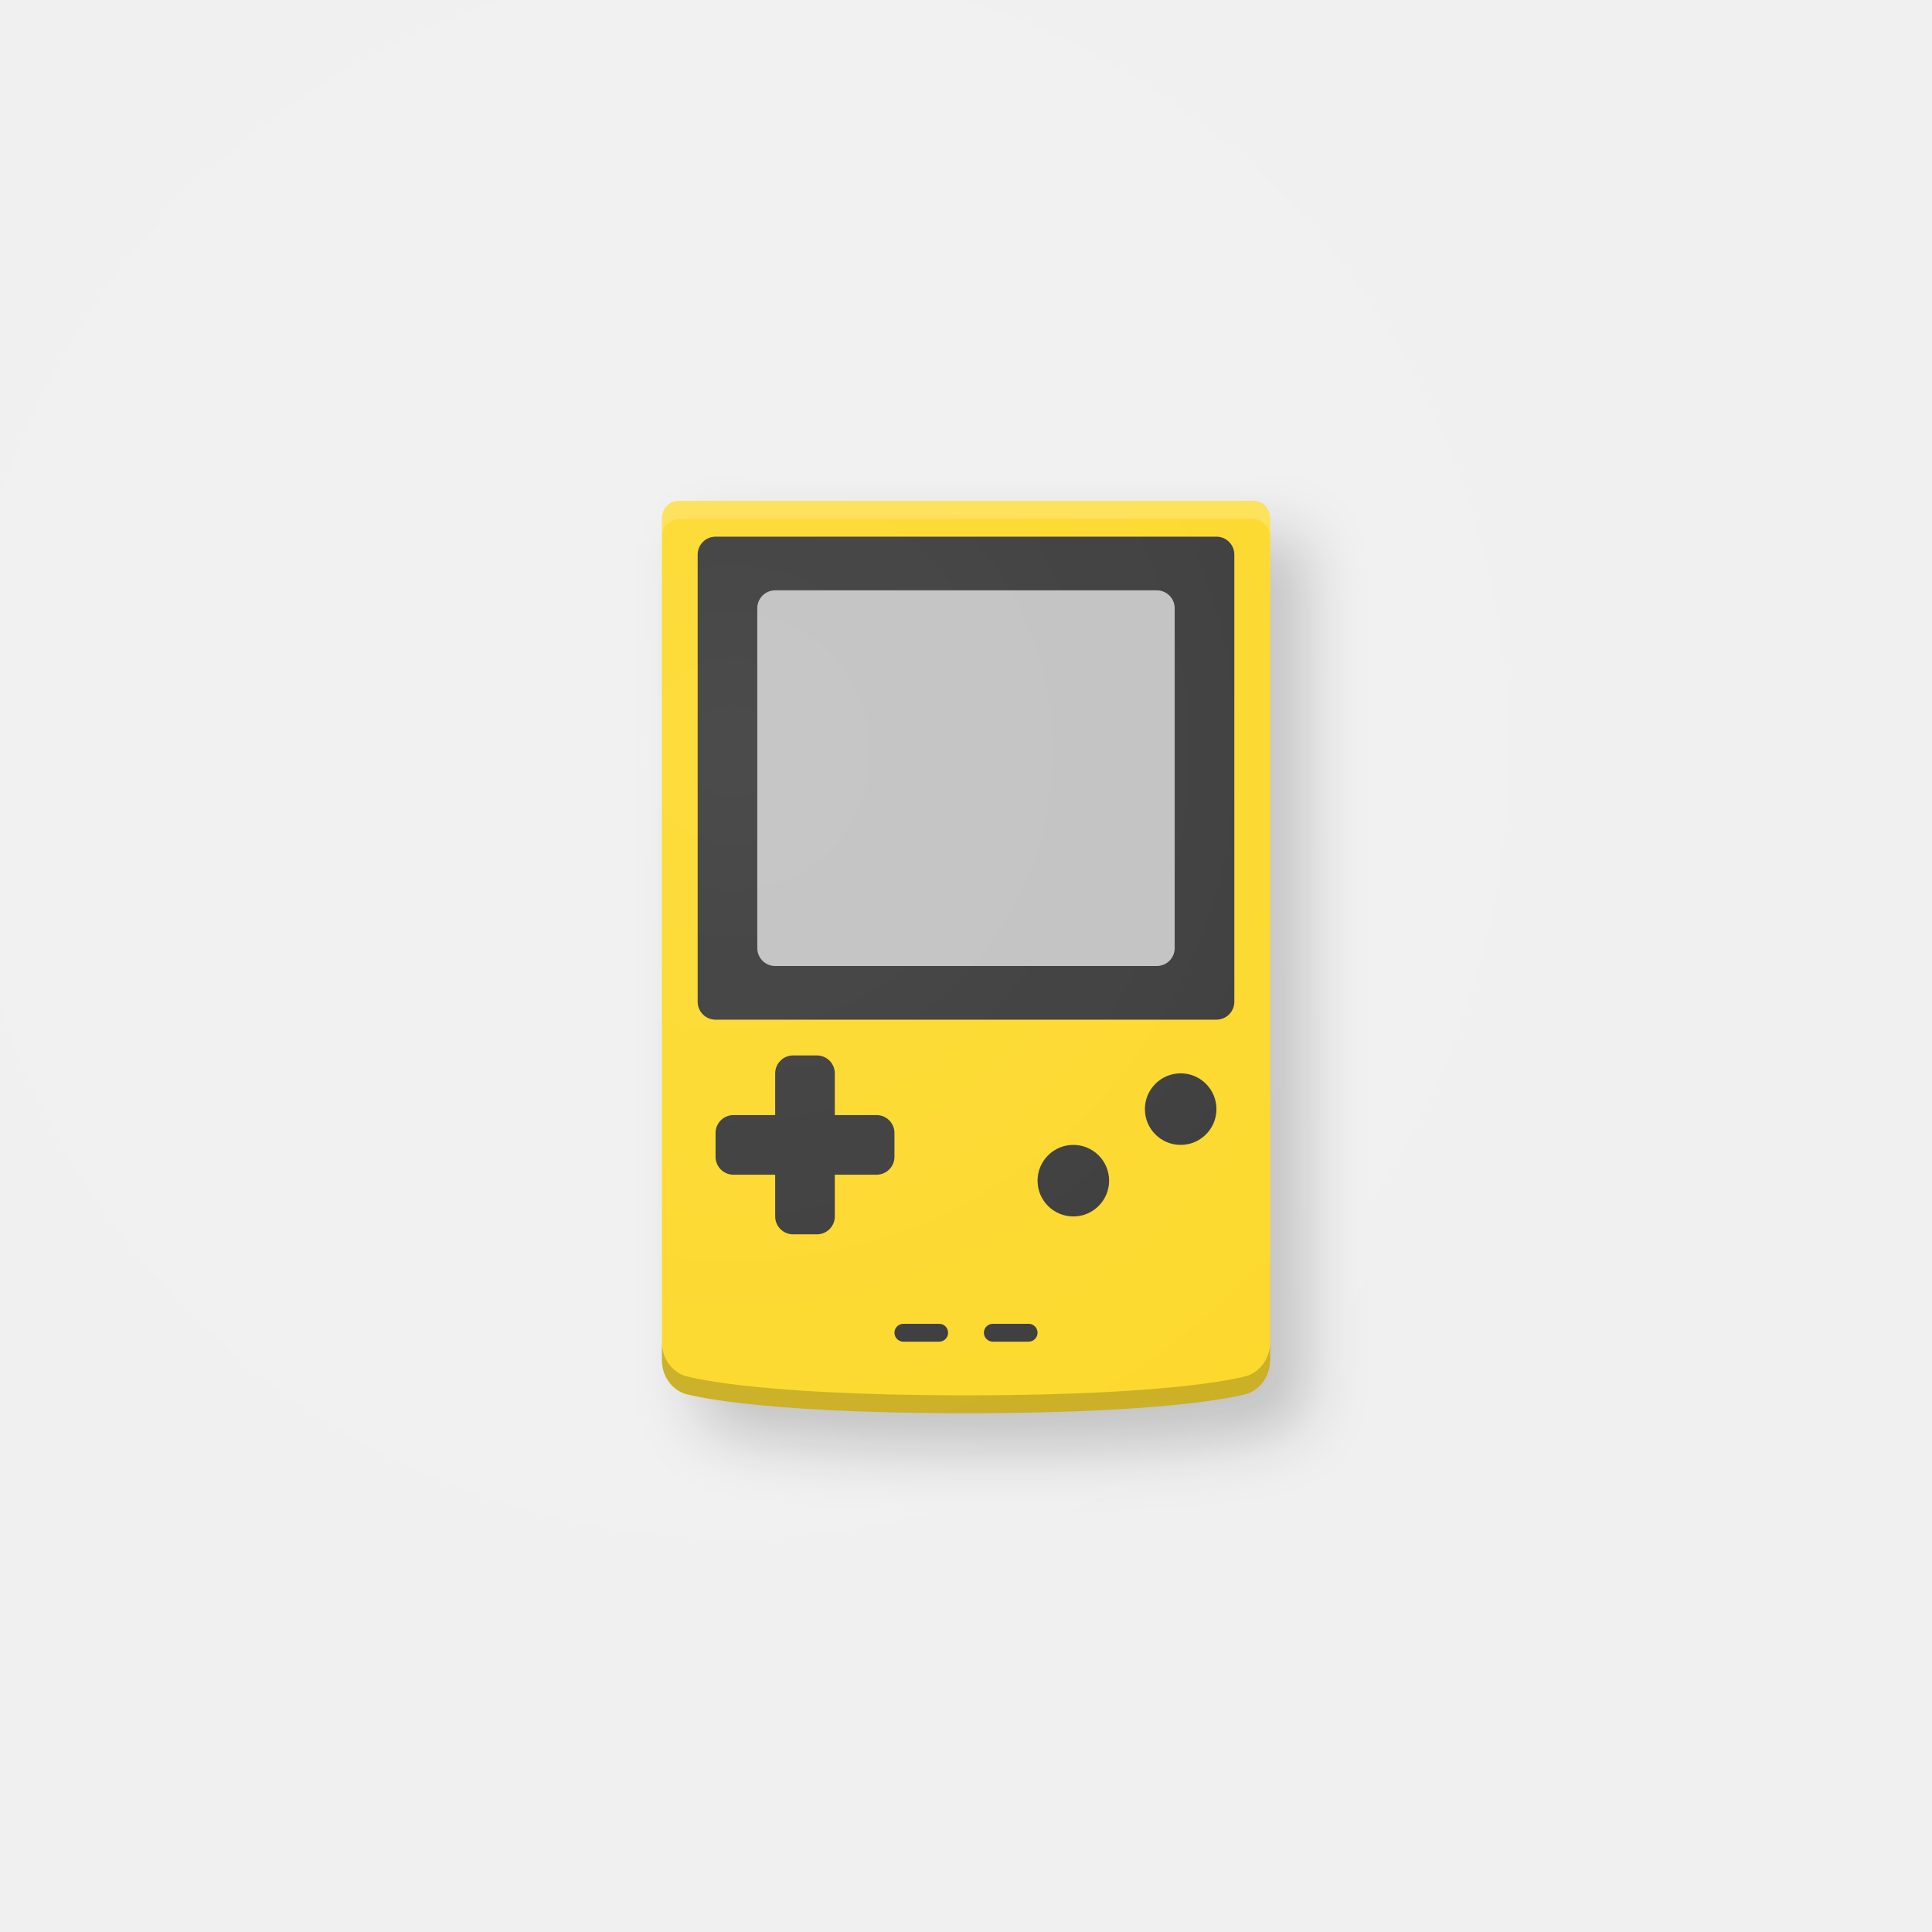
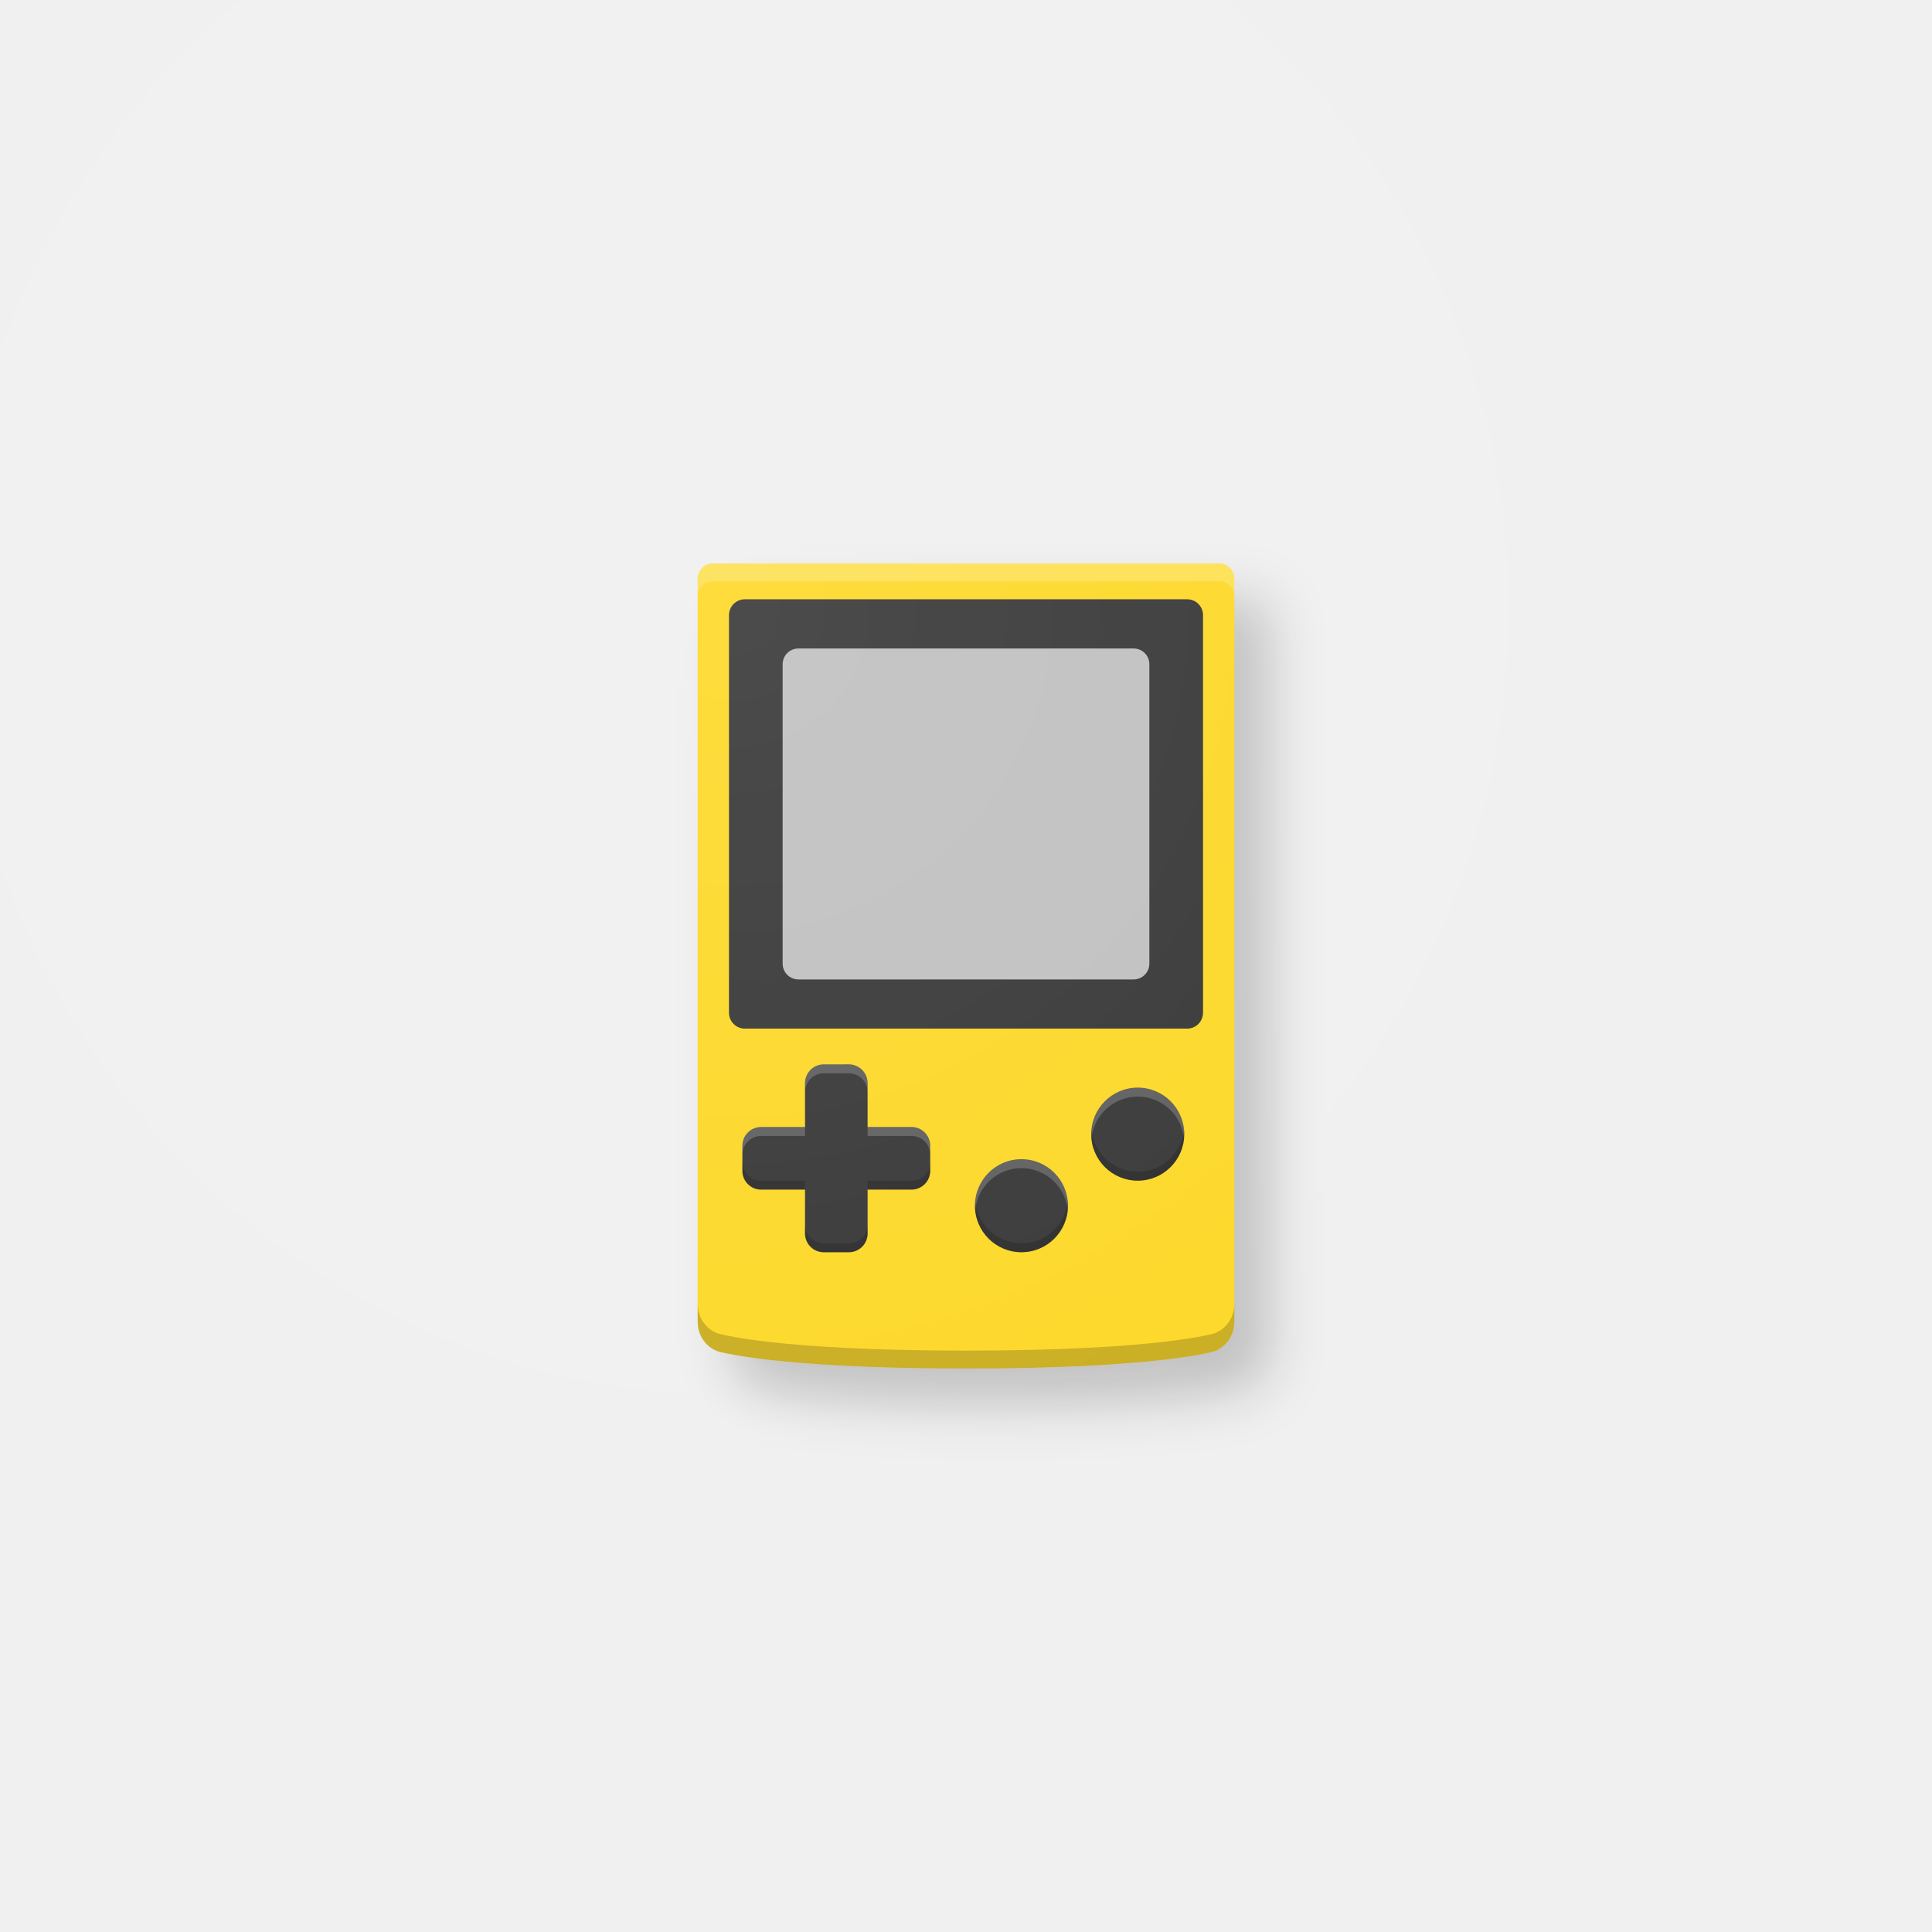
<svg xmlns="http://www.w3.org/2000/svg" xmlns:xlink="http://www.w3.org/1999/xlink" id="svg8" version="1.1" viewBox="0 0 108 108" height="108" width="108">
  <defs id="defs2">
    <linearGradient id="linearGradient13887">
      <stop id="stop13883" offset="0" style="stop-color:#ffffff;stop-opacity:0.1" />
      <stop id="stop13885" offset="1" style="stop-color:#ffffff;stop-opacity:0;" />
    </linearGradient>
    <filter id="filter7804" style="color-interpolation-filters:sRGB;">
      <feGaussianBlur id="feGaussianBlur7802" result="blur" stdDeviation="1 1" />
    </filter>
    <filter id="filter8500" style="color-interpolation-filters:sRGB;">
      <feGaussianBlur id="feGaussianBlur8498" result="blur" stdDeviation="1 1" />
    </filter>
-     <filter height="1.16" y="-0.08" width="1.24" x="-0.12" id="filter12575" style="color-interpolation-filters:sRGB">
-       <feGaussianBlur id="feGaussianBlur12577" stdDeviation="1.7" />
+     <radialGradient gradientTransform="matrix(1.547619,0,0,1.571428,13.14286,-587.1333)" gradientUnits="userSpaceOnUse" r="42" fy="395.267" fx="18" cy="395.267" cx="18" id="radialGradient13889" xlink:href="#linearGradient13887" />
+     <filter height="1.16" y="-0.08" width="1.24" x="-0.12" id="filter921" style="color-interpolation-filters:sRGB">
+       <feGaussianBlur id="feGaussianBlur923" stdDeviation="1.5" />
    </filter>
-     <radialGradient gradientTransform="matrix(1.547619,0,0,1.571428,13.14286,-579.1333)" gradientUnits="userSpaceOnUse" r="42" fy="395.267" fx="18" cy="395.267" cx="18" id="radialGradient13889" xlink:href="#linearGradient13887" />
  </defs>
  <g transform="translate(0,-148)" id="layer2" />
  <g transform="translate(0,-377.2667)" id="layer1">
-     <path style="opacity:0.2;fill:#020202;fill-opacity:1;stroke:none;stroke-width:7.699;stroke-miterlimit:4;stroke-dasharray:none;stroke-opacity:1;filter:url(#filter12575)" d="M 39.944,407.267 C 39.421,407.267 39,407.704 39,408.247 v 47.077 h 0.004 a 1.889,1.962 0 0 0 1.24,1.843 c 0,0 3.479,1.1 15.757,1.1 12.278,0 15.757,-1.1 15.757,-1.1 a 1.889,1.962 0 0 0 1.24,-1.843 H 73 v -47.077 c 0,-0.543 -0.421,-0.981 -0.944,-0.981 z" id="path9129" />
-     <path id="rect7684" d="M 37.944,405.267 C 37.421,405.267 37,405.704 37,406.247 v 47.077 h 0.004 a 1.889,1.962 0 0 0 1.24,1.843 c 0,0 3.479,1.1 15.757,1.1 12.278,0 15.757,-1.1 15.757,-1.1 a 1.889,1.962 0 0 0 1.24,-1.843 H 71 v -47.077 c 0,-0.543 -0.421,-0.981 -0.944,-0.981 z" style="fill:#fdd827;fill-opacity:1;stroke:none;stroke-width:7.699;stroke-miterlimit:4;stroke-dasharray:none;stroke-opacity:1" />
-     <g transform="matrix(0.5555556,0,0,0.5555556,21.11111,191.1185)" id="g5135">
-       <rect transform="scale(-1)" ry="1.8" y="-453.267" x="-52" height="6" width="18" id="rect5131" style="fill:#373737;fill-opacity:1;stroke:none;stroke-width:2.681;stroke-miterlimit:4;stroke-dasharray:none;stroke-opacity:1" />
-       <rect style="fill:#373737;fill-opacity:1;stroke:none;stroke-width:2.681;stroke-miterlimit:4;stroke-dasharray:none;stroke-opacity:1" id="rect5143" width="18" height="6" x="441.267" y="-46" ry="1.8" transform="rotate(90)" />
+     <path style="fill:#000000;fill-opacity:1;stroke:none;stroke-width:6.794;stroke-miterlimit:4;stroke-dasharray:none;stroke-opacity:1;opacity:0.2;filter:url(#filter921)" d="M 41.833,410.767 C 41.372,410.767 41,411.153 41,411.632 v 41.538 h 0.003 a 1.667,1.731 0 0 0 1.094,1.626 c 0,0 3.07,0.97 13.903,0.97 10.833,0 13.903,-0.97 13.903,-0.97 a 1.667,1.731 0 0 0 1.094,-1.626 h 0.003 v -41.538 c 0,-0.479 -0.372,-0.865 -0.833,-0.865 z" id="rect7684-6" />
+     <g id="g894">
+       <path style="fill:#fdd827;fill-opacity:1;stroke:none;stroke-width:6.794;stroke-miterlimit:4;stroke-dasharray:none;stroke-opacity:1" d="m 39.833,408.767 c -0.462,0 -0.833,0.386 -0.833,0.865 v 41.538 h 0.003 a 1.667,1.731 0 0 0 1.094,1.626 c 0,0 3.07,0.97 13.903,0.97 10.833,0 13.903,-0.97 13.903,-0.97 a 1.667,1.731 0 0 0 1.094,-1.626 h 0.003 v -41.538 c 0,-0.479 -0.372,-0.865 -0.833,-0.865 z" id="rect7684" />
+       <path style="fill:#ffffff;fill-opacity:1;stroke:none;stroke-width:6.794;stroke-miterlimit:4;stroke-dasharray:none;stroke-opacity:1;opacity:0.2" d="M 39.834 31.5 C 39.372 31.5 39 31.886 39 32.365 L 39 33.365 C 39 32.886 39.372 32.5 39.834 32.5 L 68.166 32.5 C 68.628 32.5 69 32.886 69 33.365 L 69 32.365 C 69 31.886 68.628 31.5 68.166 31.5 L 39.834 31.5 z " transform="translate(0,377.2667)" id="path845" />
+       <path style="fill:#000000;fill-opacity:1;stroke:none;stroke-width:6.794;stroke-miterlimit:4;stroke-dasharray:none;stroke-opacity:1;opacity:0.2" d="M 39 72.904 L 39 73.904 L 39.004 73.904 A 1.667 1.731 0 0 0 40.098 75.529 C 40.098 75.529 43.167 76.5 54 76.5 C 64.833 76.5 67.902 75.529 67.902 75.529 A 1.667 1.731 0 0 0 68.996 73.904 L 69 73.904 L 69 72.904 L 68.996 72.904 A 1.667 1.731 0 0 1 67.902 74.529 C 67.902 74.529 64.833 75.5 54 75.5 C 43.167 75.5 40.098 74.529 40.098 74.529 A 1.667 1.731 0 0 1 39.004 72.904 L 39 72.904 z " transform="translate(0,377.2667)" id="path848" />
    </g>
-     <circle r="2" cy="439.267" cx="66" id="path5137" style="fill:#373737;fill-opacity:1;stroke:none;stroke-width:8;stroke-miterlimit:4;stroke-dasharray:none;stroke-opacity:1" />
-     <circle r="2" style="fill:#373737;fill-opacity:1;stroke:none;stroke-width:8;stroke-miterlimit:4;stroke-dasharray:none;stroke-opacity:1" id="circle5139" cx="60" cy="443.267" />
-     <rect style="fill:#373737;fill-opacity:1;stroke:none;stroke-width:3.375;stroke-miterlimit:4;stroke-dasharray:none;stroke-opacity:1" id="rect6404" width="30" height="27" x="39" y="407.267" ry="1" />
-     <rect ry="1" y="410.267" x="42.333" height="21" width="23.333" id="rect6417" style="fill:#c0c0c0;fill-opacity:1;stroke:none;stroke-width:2.625;stroke-miterlimit:4;stroke-dasharray:none;stroke-opacity:1" />
-     <rect ry="0.5" y="451.267" x="50" height="1" width="3" id="rect10145" style="opacity:1;fill:#373737;fill-opacity:1;stroke:none;stroke-width:8;stroke-miterlimit:4;stroke-dasharray:none;stroke-opacity:1" />
-     <rect style="opacity:1;fill:#373737;fill-opacity:1;stroke:none;stroke-width:8;stroke-miterlimit:4;stroke-dasharray:none;stroke-opacity:1" id="rect10147" width="3" height="1" x="55" y="451.267" ry="0.5" />
-     <path id="rect12579" transform="translate(0,377.2667)" d="M 38 28 C 37.446 28 37 28.446 37 29 L 37 30 C 37 29.446 37.446 29 38 29 L 70 29 C 70.554 29 71 29.446 71 30 L 71 29 C 71 28.446 70.554 28 70 28 L 38 28 z " style="opacity:0.2;fill:#ffffff;fill-opacity:1;stroke:none;stroke-width:8;stroke-miterlimit:4;stroke-dasharray:none;stroke-opacity:1" />
-     <path id="path12584" transform="translate(0,377.2667)" d="M 37 75.059 L 37 76.059 L 37.004 76.059 A 1.889 1.962 0 0 0 38.244 77.9 C 38.244 77.9 41.722 79 54 79 C 66.278 79 69.756 77.9 69.756 77.9 A 1.889 1.962 0 0 0 70.996 76.059 L 71 76.059 L 71 75.059 L 70.996 75.059 A 1.889 1.962 0 0 1 69.756 76.9 C 69.756 76.9 66.278 78 54 78 C 41.722 78 38.244 76.9 38.244 76.9 A 1.889 1.962 0 0 1 37.004 75.059 L 37 75.059 z " style="fill:#000000;fill-opacity:1;stroke:none;stroke-width:7.699;stroke-miterlimit:4;stroke-dasharray:none;stroke-opacity:1;opacity:0.2" />
+     <g transform="translate(-6.499999,4)" id="g874">
+       <circle r="2.6" cy="440.667" cx="63.6" id="circle868" style="fill:#373737;fill-opacity:1;stroke:none;stroke-width:10.581;stroke-miterlimit:4;stroke-dasharray:none;stroke-opacity:1" />
+       <path id="path870" transform="translate(0,377.2667)" d="M 63.6,60.801 A 2.6,2.6 0 0 0 61,63.4 a 2.6,2.6 0 0 0 0.014,0.24 2.6,2.6 0 0 1 2.586,-2.34 2.6,2.6 0 0 1 2.588,2.359 2.6,2.6 0 0 0 0.012,-0.26 2.6,2.6 0 0 0 -2.6,-2.6 z" style="opacity:0.2;fill:#fbfbfb;fill-opacity:1;stroke:none;stroke-width:10.581;stroke-miterlimit:4;stroke-dasharray:none;stroke-opacity:1" />
+       <path id="path872" transform="translate(0,377.2667)" d="M 61.014,63.146 A 2.6,2.6 0 0 0 61,63.4 2.6,2.6 0 0 0 63.6,66 2.6,2.6 0 0 0 66.199,63.4 2.6,2.6 0 0 0 66.188,63.164 2.6,2.6 0 0 1 63.6,65.5 2.6,2.6 0 0 1 61.014,63.146 Z" style="opacity:0.2;fill:#000000;fill-opacity:1;stroke:none;stroke-width:10.581;stroke-miterlimit:4;stroke-dasharray:none;stroke-opacity:1" />
+     </g>
+     <g id="g898">
+       <rect ry="0.889" y="410.767" x="40.75" height="24" width="26.5" id="rect6404" style="fill:#373737;fill-opacity:1;stroke:none;stroke-width:2.991;stroke-miterlimit:4;stroke-dasharray:none;stroke-opacity:1" />
+       <rect style="fill:#c0c0c0;fill-opacity:1;stroke:none;stroke-width:2.309;stroke-miterlimit:4;stroke-dasharray:none;stroke-opacity:1" id="rect6417" width="20.5" height="18.5" x="43.75" y="413.517" ry="0.881" />
+     </g>
+     <g id="g866">
+       <circle style="fill:#373737;fill-opacity:1;stroke:none;stroke-width:10.581;stroke-miterlimit:4;stroke-dasharray:none;stroke-opacity:1" id="path5137" cx="63.6" cy="440.667" r="2.6" />
+       <path style="fill:#fbfbfb;fill-opacity:1;stroke:none;stroke-width:10.581;stroke-miterlimit:4;stroke-dasharray:none;stroke-opacity:1;opacity:0.2" d="M 63.6 60.801 A 2.6 2.6 0 0 0 61 63.4 A 2.6 2.6 0 0 0 61.014 63.641 A 2.6 2.6 0 0 1 63.6 61.301 A 2.6 2.6 0 0 1 66.188 63.66 A 2.6 2.6 0 0 0 66.199 63.4 A 2.6 2.6 0 0 0 63.6 60.801 z " transform="translate(0,377.2667)" id="circle853" />
+       <path style="fill:#000000;fill-opacity:1;stroke:none;stroke-width:10.581;stroke-miterlimit:4;stroke-dasharray:none;stroke-opacity:1;opacity:0.2" d="M 61.014 63.146 A 2.6 2.6 0 0 0 61 63.4 A 2.6 2.6 0 0 0 63.6 66 A 2.6 2.6 0 0 0 66.199 63.4 A 2.6 2.6 0 0 0 66.188 63.164 A 2.6 2.6 0 0 1 63.6 65.5 A 2.6 2.6 0 0 1 61.014 63.146 z " transform="translate(0,377.2667)" id="circle858" />
+     </g>
+     <g id="g889">
+       <path id="rect5131" d="m 46.051,436.767 c -0.582,0 -1.05,0.468 -1.05,1.05 v 2.451 H 42.55 c -0.582,0 -1.05,0.468 -1.05,1.05 v 1.399 c 0,0.582 0.468,1.05 1.05,1.05 h 2.451 v 2.451 c 0,0.582 0.468,1.05 1.05,1.05 h 1.399 c 0.582,0 1.05,-0.468 1.05,-1.05 v -2.451 h 2.451 C 51.532,443.766 52,443.298 52,442.716 v -1.399 c 0,-0.582 -0.468,-1.05 -1.05,-1.05 h -2.451 v -2.451 c 0,-0.582 -0.468,-1.05 -1.05,-1.05 z" style="fill:#373737;fill-opacity:1;stroke:none;stroke-width:1.564;stroke-miterlimit:4;stroke-dasharray:none;stroke-opacity:1" />
+       <path style="opacity:0.2;fill:#ffffff;fill-opacity:1;stroke:none;stroke-width:1.564;stroke-miterlimit:4;stroke-dasharray:none;stroke-opacity:1" d="M 46.051,59.5 C 45.469,59.5 45,59.969 45,60.551 v 0.5 C 45,60.469 45.469,60 46.051,60 h 1.398 C 48.031,60 48.5,60.469 48.5,61.051 v -0.5 C 48.5,59.969 48.031,59.5 47.449,59.5 Z m -3.5,3.5 C 41.969,63 41.5,63.469 41.5,64.051 v 0.5 C 41.5,63.969 41.969,63.5 42.551,63.5 H 45 V 63 Z M 48.5,63 v 0.5 h 2.449 C 51.531,63.5 52,63.969 52,64.551 v -0.5 C 52,63.469 51.531,63 50.949,63 Z" transform="translate(0,377.2667)" id="path876" />
+       <path style="opacity:0.2;fill:#000000;fill-opacity:1;stroke:none;stroke-width:1.564;stroke-miterlimit:4;stroke-dasharray:none;stroke-opacity:1" d="m 41.5,64.949 v 0.5 C 41.5,66.031 41.969,66.5 42.551,66.5 H 45 V 66 H 42.551 C 41.969,66 41.5,65.531 41.5,64.949 Z m 10.5,0 C 52,65.531 51.531,66 50.949,66 H 48.5 v 0.5 h 2.449 C 51.531,66.5 52,66.031 52,65.449 Z m -7,3.5 v 0.5 C 45,69.531 45.469,70 46.051,70 h 1.398 C 48.031,70 48.5,69.531 48.5,68.949 v -0.5 C 48.5,69.031 48.031,69.5 47.449,69.5 H 46.051 C 45.469,69.5 45,69.031 45,68.449 Z" transform="translate(0,377.2667)" id="path881" />
+     </g>
  </g>
  <g style="display:inline" id="layer4">
-     <ellipse ry="66" rx="65" cy="42" cx="41" id="path12039" style="opacity:1;fill:url(#radialGradient13889);fill-opacity:1;stroke:none;stroke-width:12.476;stroke-miterlimit:4;stroke-dasharray:none;stroke-opacity:1" />
+     <ellipse ry="66" rx="65" cy="34" cx="41" id="path12039" style="opacity:1;fill:url(#radialGradient13889);fill-opacity:1;stroke:none;stroke-width:12.476;stroke-miterlimit:4;stroke-dasharray:none;stroke-opacity:1" />
  </g>
  <g id="layer3" />
</svg>
